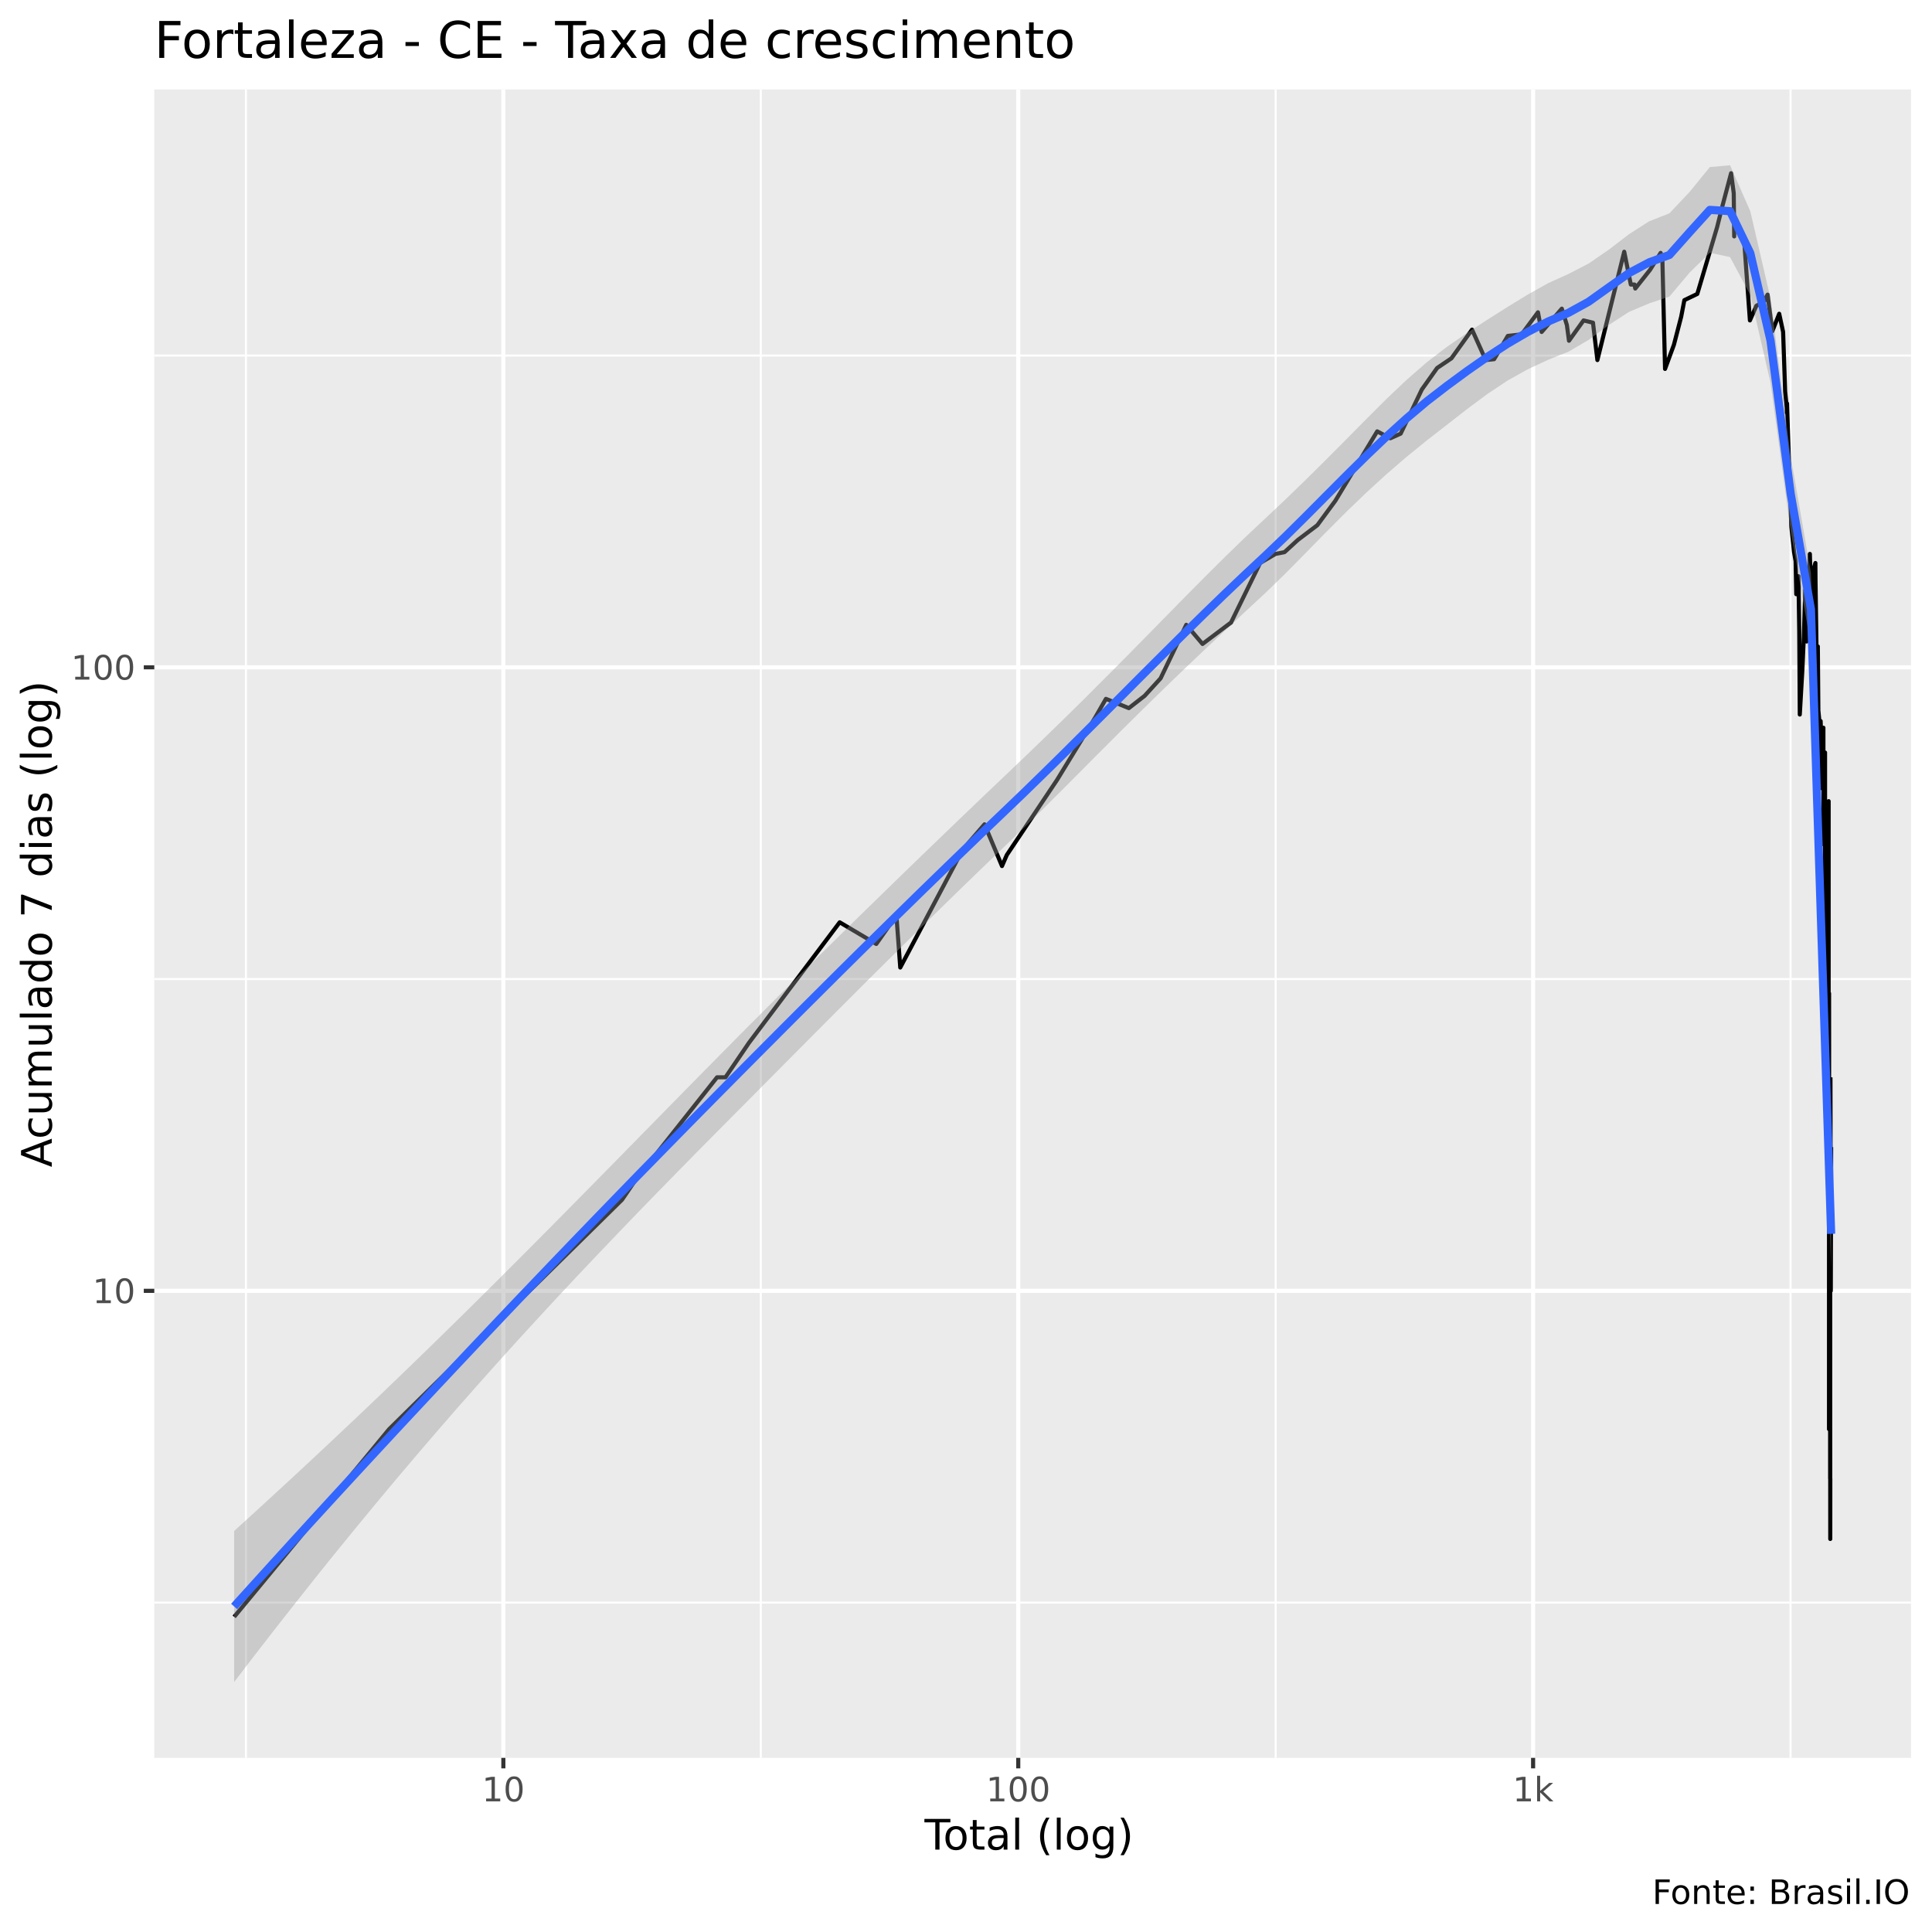
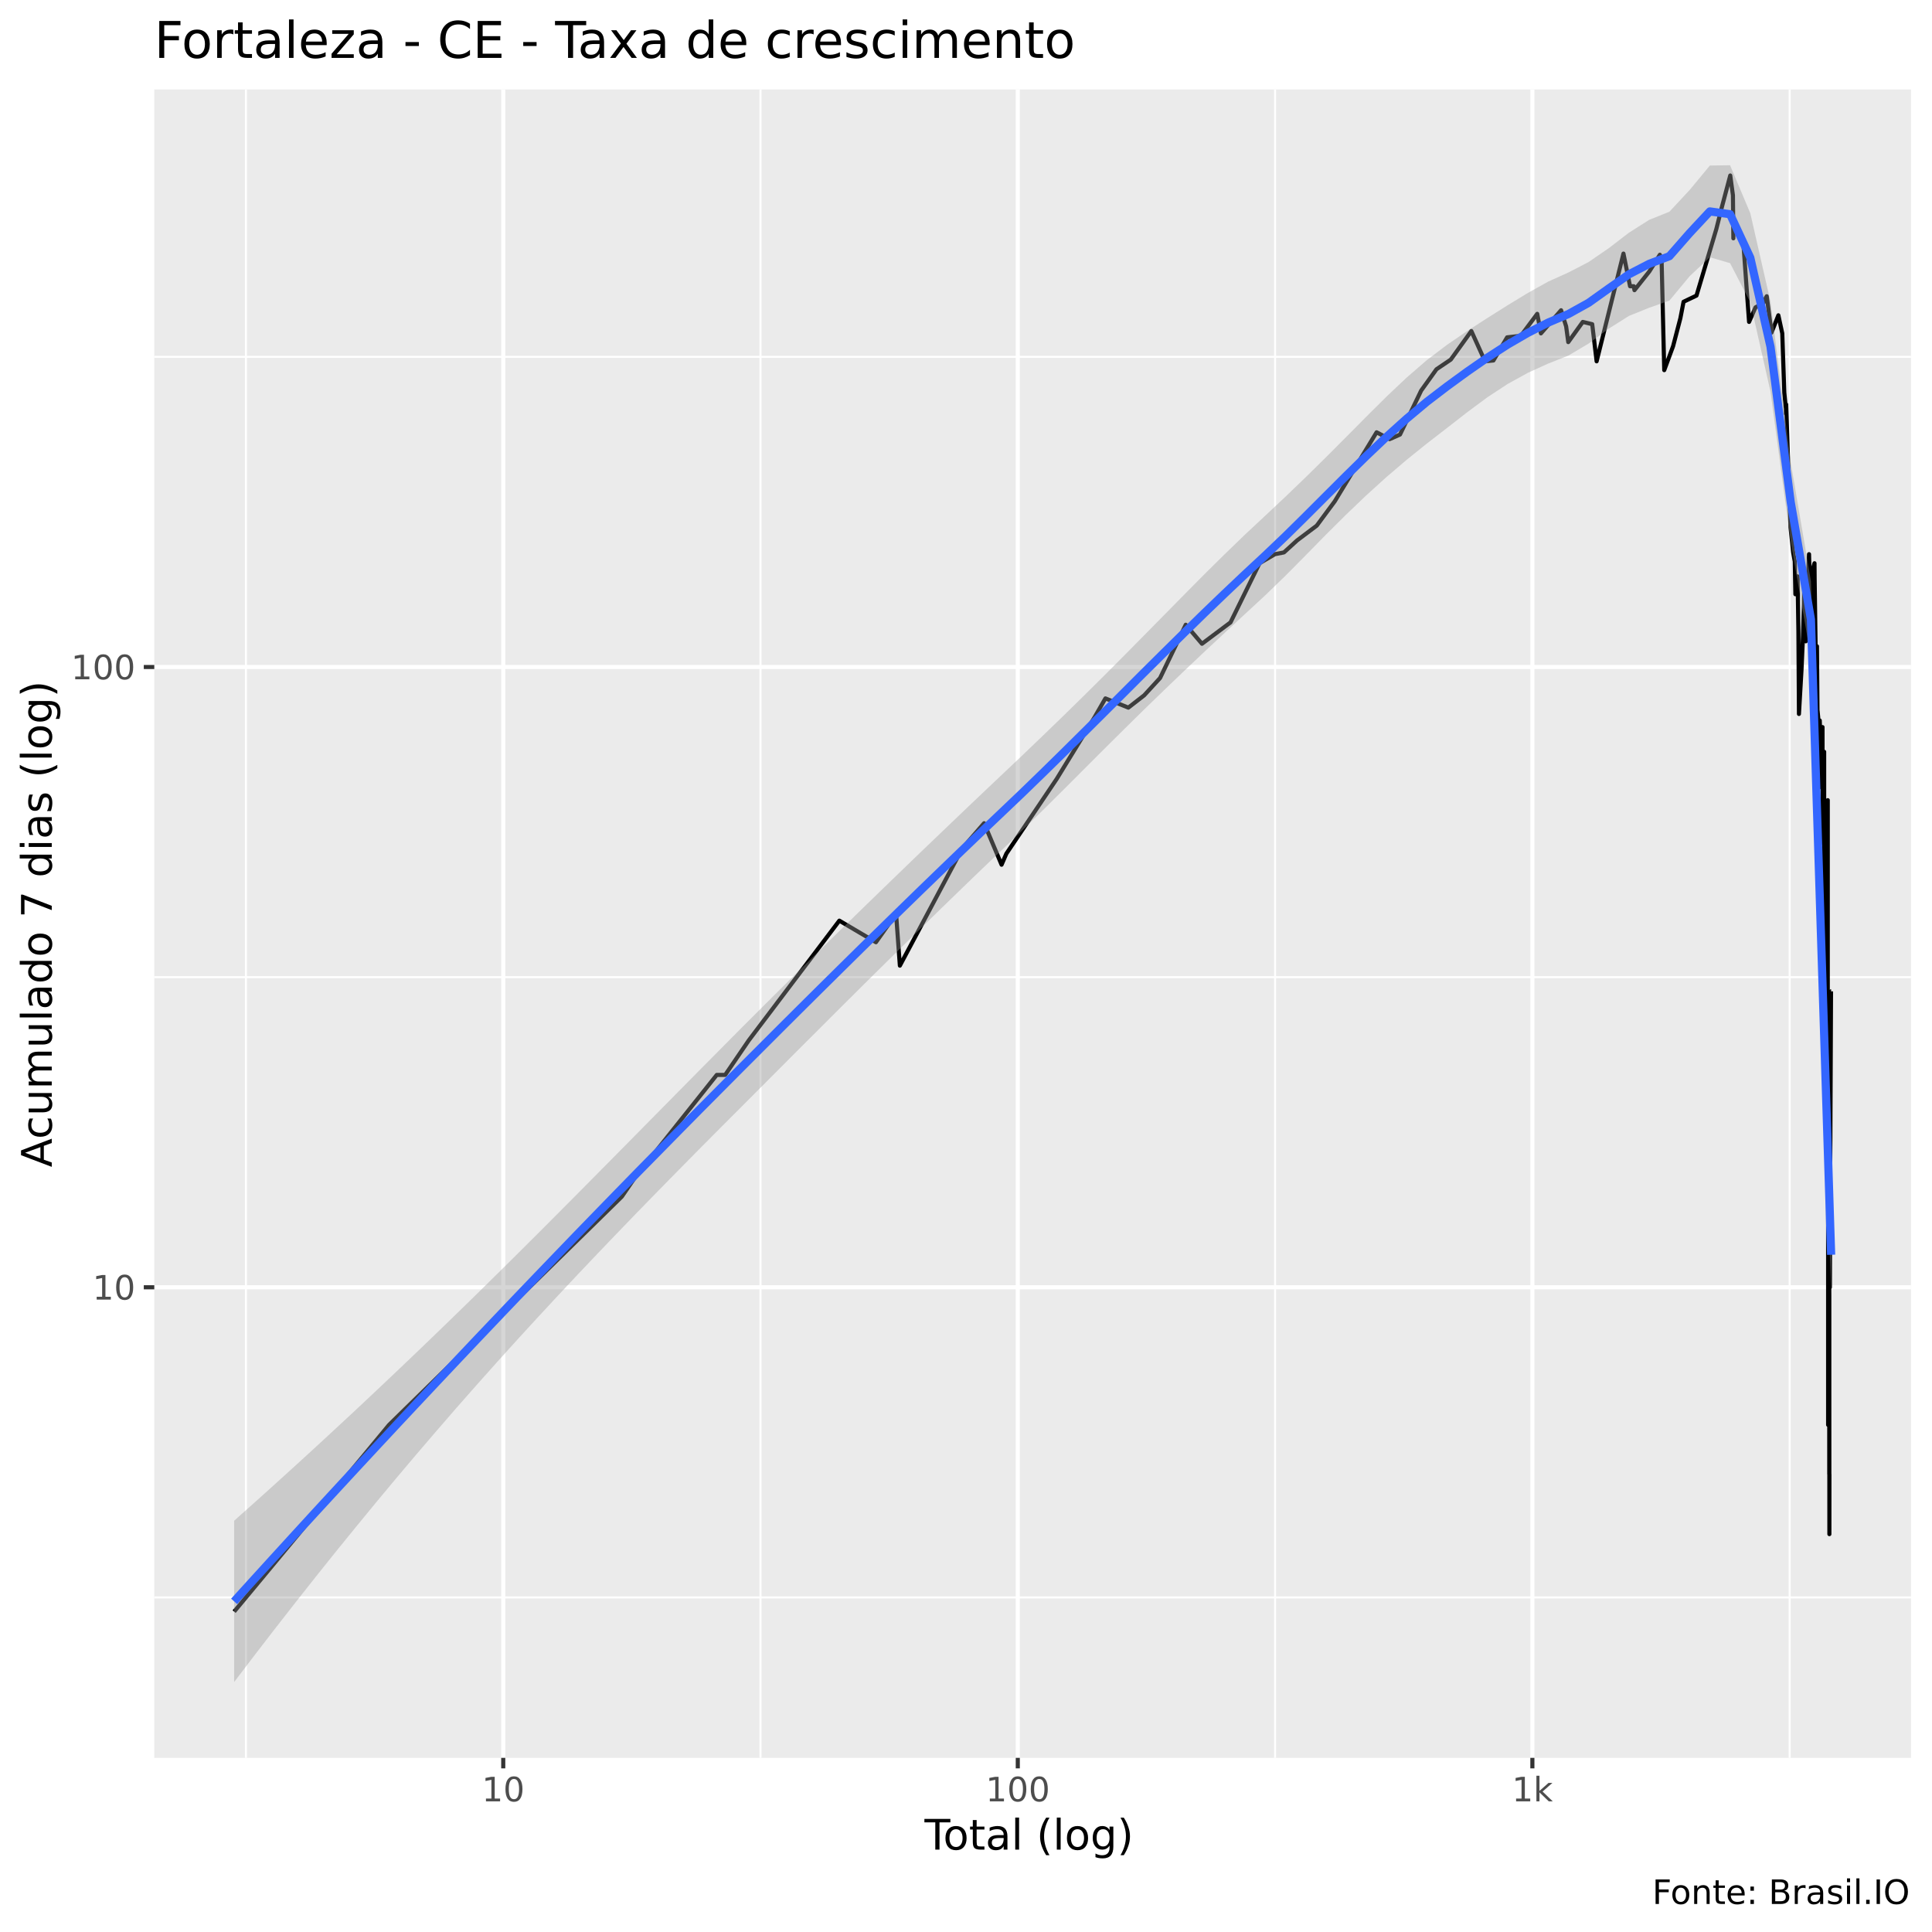
<svg xmlns="http://www.w3.org/2000/svg" viewBox="0 0 504.00 504.00">
  <defs>
    <style type="text/css">
    line, polyline, polygon, path, rect, circle {
      fill: none;
      stroke: #000000;
      stroke-linecap: round;
      stroke-linejoin: round;
      stroke-miterlimit: 10.00;
    }
  </style>
  </defs>
  <rect width="100%" height="100%" style="stroke: none; fill: #FFFFFF;" />
  <rect x="0" y="0.00" width="504.00" height="504.00" style="stroke-width: 1.07; stroke: #FFFFFF; fill: #FFFFFF;" />
  <defs>
    <clipPath id="cpNDAuMjV8NDk4LjUyfDQ1OC41N3wyMy4zMw==">
      <rect x="40.25" y="23.33" width="458.27" height="435.24" />
    </clipPath>
  </defs>
  <rect x="40.25" y="23.33" width="458.27" height="435.24" style="stroke-width: 1.07; stroke: none; fill: #EBEBEB;" clip-path="url(#cpNDAuMjV8NDk4LjUyfDQ1OC41N3wyMy4zMw==)" />
-   <polyline points="40.25,418.07 498.52,418.07 " style="stroke-width: 0.53; stroke: #FFFFFF; stroke-linecap: butt;" clip-path="url(#cpNDAuMjV8NDk4LjUyfDQ1OC41N3wyMy4zMw==)" />
-   <polyline points="40.25,255.41 498.52,255.41 " style="stroke-width: 0.53; stroke: #FFFFFF; stroke-linecap: butt;" clip-path="url(#cpNDAuMjV8NDk4LjUyfDQ1OC41N3wyMy4zMw==)" />
-   <polyline points="40.25,92.75 498.52,92.75 " style="stroke-width: 0.53; stroke: #FFFFFF; stroke-linecap: butt;" clip-path="url(#cpNDAuMjV8NDk4LjUyfDQ1OC41N3wyMy4zMw==)" />
+   <polyline points="40.25,416.72 498.52,416.72 " style="stroke-width: 0.53; stroke: #FFFFFF; stroke-linecap: butt;" clip-path="url(#cpNDAuMjV8NDk4LjUyfDQ1OC41N3wyMy4zMw==)" />
+   <polyline points="40.25,254.91 498.52,254.91 " style="stroke-width: 0.53; stroke: #FFFFFF; stroke-linecap: butt;" clip-path="url(#cpNDAuMjV8NDk4LjUyfDQ1OC41N3wyMy4zMw==)" />
+   <polyline points="40.25,93.09 498.52,93.09 " style="stroke-width: 0.53; stroke: #FFFFFF; stroke-linecap: butt;" clip-path="url(#cpNDAuMjV8NDk4LjUyfDQ1OC41N3wyMy4zMw==)" />
  <polyline points="64.16,458.57 64.16,23.33 " style="stroke-width: 0.53; stroke: #FFFFFF; stroke-linecap: butt;" clip-path="url(#cpNDAuMjV8NDk4LjUyfDQ1OC41N3wyMy4zMw==)" />
-   <polyline points="198.47,458.57 198.47,23.33 " style="stroke-width: 0.53; stroke: #FFFFFF; stroke-linecap: butt;" clip-path="url(#cpNDAuMjV8NDk4LjUyfDQ1OC41N3wyMy4zMw==)" />
-   <polyline points="332.78,458.57 332.78,23.33 " style="stroke-width: 0.53; stroke: #FFFFFF; stroke-linecap: butt;" clip-path="url(#cpNDAuMjV8NDk4LjUyfDQ1OC41N3wyMy4zMw==)" />
-   <polyline points="467.10,458.57 467.10,23.33 " style="stroke-width: 0.53; stroke: #FFFFFF; stroke-linecap: butt;" clip-path="url(#cpNDAuMjV8NDk4LjUyfDQ1OC41N3wyMy4zMw==)" />
-   <polyline points="40.25,336.74 498.52,336.74 " style="stroke-width: 1.07; stroke: #FFFFFF; stroke-linecap: butt;" clip-path="url(#cpNDAuMjV8NDk4LjUyfDQ1OC41N3wyMy4zMw==)" />
-   <polyline points="40.25,174.08 498.52,174.08 " style="stroke-width: 1.07; stroke: #FFFFFF; stroke-linecap: butt;" clip-path="url(#cpNDAuMjV8NDk4LjUyfDQ1OC41N3wyMy4zMw==)" />
-   <polyline points="131.31,458.57 131.31,23.33 " style="stroke-width: 1.07; stroke: #FFFFFF; stroke-linecap: butt;" clip-path="url(#cpNDAuMjV8NDk4LjUyfDQ1OC41N3wyMy4zMw==)" />
-   <polyline points="265.63,458.57 265.63,23.33 " style="stroke-width: 1.07; stroke: #FFFFFF; stroke-linecap: butt;" clip-path="url(#cpNDAuMjV8NDk4LjUyfDQ1OC41N3wyMy4zMw==)" />
-   <polyline points="399.94,458.57 399.94,23.33 " style="stroke-width: 1.07; stroke: #FFFFFF; stroke-linecap: butt;" clip-path="url(#cpNDAuMjV8NDk4LjUyfDQ1OC41N3wyMy4zMw==)" />
-   <polyline points="61.08,421.79 61.08,421.79 77.87,401.47 90.88,385.70 90.88,385.70 101.52,372.82 101.52,372.82 162.27,312.97 165.60,308.10 187.05,281.04 189.25,281.04 195.40,272.01 219.05,240.60 219.05,240.60 228.59,246.25 233.85,238.81 234.85,252.40 251.13,221.65 256.83,215.04 261.39,225.93 262.64,223.05 275.77,203.43 285.67,187.24 288.50,182.31 294.48,184.73 298.60,181.52 302.76,176.96 309.46,162.99 313.70,167.99 321.14,162.39 328.73,146.87 332.74,144.50 335.09,144.04 338.54,140.88 343.65,137.01 348.36,130.62 359.27,112.53 362.69,114.33 365.39,113.12 370.92,101.60 374.90,96.00 378.63,93.48 384.01,85.99 387.58,93.93 389.77,93.70 393.34,87.63 396.95,87.22 401.21,81.47 402.17,86.60 407.43,80.52 408.75,84.78 409.30,88.89 413.10,83.59 415.56,84.18 416.71,93.93 423.71,65.67 425.43,74.23 426.40,74.23 426.59,75.27 430.45,70.39 433.21,65.97 433.67,67.83 434.36,96.24 436.67,89.95 438.57,82.62 439.40,78.30 442.77,76.68 447.94,59.27 449.38,53.53 451.59,45.19 452.28,50.39 452.40,61.67 452.42,57.62 454.98,62.54 456.50,83.59 458.18,79.77 460.21,78.67 460.99,77.04 460.99,78.12 461.11,76.86 462.35,86.40 464.14,81.85 465.16,86.60 465.69,102.11 466.11,106.31 466.12,107.68 466.18,105.24 466.61,118.06 467.31,137.43 468.01,144.04 468.42,146.39 468.59,155.01 468.59,152.88 468.60,152.88 469.16,150.31 469.37,164.82 469.51,186.40 470.18,174.79 470.57,166.07 470.89,155.55 470.93,153.94 471.10,166.71 471.29,167.35 472.14,144.50 472.43,155.01 472.98,160.61 472.98,159.46 473.00,148.81 473.58,146.87 473.61,151.33 473.89,170.63 474.22,168.64 474.37,187.24 474.37,186.40 474.38,185.56 474.87,190.73 474.93,205.61 474.95,188.10 475.35,199.28 475.61,192.54 475.66,189.84 475.67,189.84 475.70,220.27 476.08,198.27 476.08,228.94 476.08,269.24 476.10,196.31 476.10,256.81 476.12,261.53 476.19,256.81 476.45,277.90 476.60,254.57 476.68,242.43 476.78,233.70 476.82,230.49 476.92,228.94 476.95,254.57 477.04,209.00 477.04,264.00 477.13,287.77 477.13,372.82 477.15,259.13 477.16,272.01 477.16,303.54 477.16,312.97 477.29,303.54 477.34,323.86 477.35,323.86 477.40,299.25 477.40,299.25 477.43,385.70 477.44,295.22 477.44,336.74 477.44,361.93 477.46,401.47 477.47,385.70 " style="stroke-width: 1.07; stroke-linecap: butt;" clip-path="url(#cpNDAuMjV8NDk4LjUyfDQ1OC41N3wyMy4zMw==)" />
-   <polyline points="477.51,281.04 477.60,336.74 477.60,336.74 477.69,303.54 477.69,299.25 " style="stroke-width: 1.07; stroke-linecap: butt;" clip-path="url(#cpNDAuMjV8NDk4LjUyfDQ1OC41N3wyMy4zMw==)" />
-   <polygon points="61.08,399.38 66.36,394.58 71.63,389.74 76.91,384.87 82.18,379.97 87.45,375.02 92.73,370.05 98.00,365.03 103.27,359.98 108.55,354.88 113.82,349.75 119.09,344.59 124.37,339.38 129.64,334.15 134.91,328.88 140.19,323.58 145.46,318.26 150.73,312.92 156.01,307.56 161.28,302.20 166.55,296.83 171.83,291.45 177.10,286.08 182.37,280.72 187.65,275.37 192.92,270.04 198.20,264.74 203.47,259.46 208.74,254.22 214.02,248.99 219.29,243.80 224.56,238.63 229.84,233.48 235.11,228.35 240.38,223.24 245.66,218.15 250.93,213.08 256.20,208.03 261.48,203.01 266.75,197.99 272.02,192.91 277.30,187.78 282.57,182.59 287.84,177.33 293.12,172.02 298.39,166.67 303.67,161.29 308.94,155.92 314.21,150.60 319.49,145.35 324.76,140.24 330.03,135.29 335.31,130.31 340.58,125.21 345.85,119.99 351.13,114.68 356.40,109.35 361.67,104.09 366.95,99.08 372.22,94.49 377.49,90.46 382.77,86.81 388.04,83.38 393.31,80.05 398.59,76.82 403.86,73.87 409.13,71.48 414.41,68.76 419.68,65.14 424.96,61.09 430.23,57.72 435.50,55.65 440.78,50.05 446.05,43.58 451.32,43.11 456.60,55.11 461.87,77.83 467.14,119.09 472.42,149.48 477.69,312.82 477.69,330.92 472.42,168.40 467.14,138.59 461.87,99.81 456.60,76.95 451.32,67.07 446.05,65.93 440.78,71.10 435.50,77.37 430.23,79.14 424.96,81.36 419.68,84.78 414.41,88.68 409.13,91.76 403.86,93.86 398.59,96.31 393.31,99.26 388.04,102.76 382.77,106.68 377.49,110.79 372.22,114.89 366.95,119.17 361.67,123.72 356.40,128.54 351.13,133.62 345.85,138.91 340.58,144.29 335.31,149.63 330.03,154.75 324.76,159.64 319.49,164.56 314.21,169.52 308.94,174.54 303.67,179.62 298.39,184.78 293.12,189.99 287.84,195.26 282.57,200.56 277.30,205.85 272.02,211.11 266.75,216.29 261.48,221.37 256.20,226.44 250.93,231.54 245.66,236.68 240.38,241.85 235.11,247.05 229.84,252.28 224.56,257.53 219.29,262.81 214.02,268.10 208.74,273.40 203.47,278.71 198.20,284.03 192.92,289.34 187.65,294.65 182.37,299.98 177.10,305.34 171.83,310.73 166.55,316.16 161.28,321.64 156.01,327.16 150.73,332.73 145.46,338.36 140.19,344.06 134.91,349.82 129.64,355.65 124.37,361.56 119.09,367.55 113.82,373.61 108.55,379.76 103.27,385.99 98.00,392.30 92.73,398.70 87.45,405.17 82.18,411.73 76.91,418.38 71.63,425.10 66.36,431.90 61.08,438.79 " style="stroke-width: 0.00; stroke: none; fill: #999999; fill-opacity: 0.40;" clip-path="url(#cpNDAuMjV8NDk4LjUyfDQ1OC41N3wyMy4zMw==)" />
-   <polyline points="61.08,399.38 66.36,394.58 71.63,389.74 76.91,384.87 82.18,379.97 87.45,375.02 92.73,370.05 98.00,365.03 103.27,359.98 108.55,354.88 113.82,349.75 119.09,344.59 124.37,339.38 129.64,334.15 134.91,328.88 140.19,323.58 145.46,318.26 150.73,312.92 156.01,307.56 161.28,302.20 166.55,296.83 171.83,291.45 177.10,286.08 182.37,280.72 187.65,275.37 192.92,270.04 198.20,264.74 203.47,259.46 208.74,254.22 214.02,248.99 219.29,243.80 224.56,238.63 229.84,233.48 235.11,228.35 240.38,223.24 245.66,218.15 250.93,213.08 256.20,208.03 261.48,203.01 266.75,197.99 272.02,192.91 277.30,187.78 282.57,182.59 287.84,177.33 293.12,172.02 298.39,166.67 303.67,161.29 308.94,155.92 314.21,150.60 319.49,145.35 324.76,140.24 330.03,135.29 335.31,130.31 340.58,125.21 345.85,119.99 351.13,114.68 356.40,109.35 361.67,104.09 366.95,99.08 372.22,94.49 377.49,90.46 382.77,86.81 388.04,83.38 393.31,80.05 398.59,76.82 403.86,73.87 409.13,71.48 414.41,68.76 419.68,65.14 424.96,61.09 430.23,57.72 435.50,55.65 440.78,50.05 446.05,43.58 451.32,43.11 456.60,55.11 461.87,77.83 467.14,119.09 472.42,149.48 477.69,312.82 " style="stroke-width: 2.13; stroke: none;" clip-path="url(#cpNDAuMjV8NDk4LjUyfDQ1OC41N3wyMy4zMw==)" />
-   <polyline points="477.69,330.92 472.42,168.40 467.14,138.59 461.87,99.81 456.60,76.95 451.32,67.07 446.05,65.93 440.78,71.10 435.50,77.37 430.23,79.14 424.96,81.36 419.68,84.78 414.41,88.68 409.13,91.76 403.86,93.86 398.59,96.31 393.31,99.26 388.04,102.76 382.77,106.68 377.49,110.79 372.22,114.89 366.95,119.17 361.67,123.72 356.40,128.54 351.13,133.62 345.85,138.91 340.58,144.29 335.31,149.63 330.03,154.75 324.76,159.64 319.49,164.56 314.21,169.52 308.94,174.54 303.67,179.62 298.39,184.78 293.12,189.99 287.84,195.26 282.57,200.56 277.30,205.85 272.02,211.11 266.75,216.29 261.48,221.37 256.20,226.44 250.93,231.54 245.66,236.68 240.38,241.85 235.11,247.05 229.84,252.28 224.56,257.53 219.29,262.81 214.02,268.10 208.74,273.40 203.47,278.71 198.20,284.03 192.92,289.34 187.65,294.65 182.37,299.98 177.10,305.34 171.83,310.73 166.55,316.16 161.28,321.64 156.01,327.16 150.73,332.73 145.46,338.36 140.19,344.06 134.91,349.82 129.64,355.65 124.37,361.56 119.09,367.55 113.82,373.61 108.55,379.76 103.27,385.99 98.00,392.30 92.73,398.70 87.45,405.17 82.18,411.73 76.91,418.38 71.63,425.10 66.36,431.90 61.08,438.79 " style="stroke-width: 2.13; stroke: none;" clip-path="url(#cpNDAuMjV8NDk4LjUyfDQ1OC41N3wyMy4zMw==)" />
-   <polyline points="61.08,419.08 66.36,413.24 71.63,407.42 76.91,401.62 82.18,395.85 87.45,390.10 92.73,384.37 98.00,378.67 103.27,372.98 108.55,367.32 113.82,361.68 119.09,356.07 124.37,350.47 129.64,344.90 134.91,339.35 140.19,333.82 145.46,328.31 150.73,322.83 156.01,317.36 161.28,311.92 166.55,306.49 171.83,301.09 177.10,295.71 182.37,290.35 187.65,285.01 192.92,279.69 198.20,274.38 203.47,269.09 208.74,263.81 214.02,258.55 219.29,253.30 224.56,248.08 229.84,242.88 235.11,237.70 240.38,232.54 245.66,227.41 250.93,222.31 256.20,217.23 261.48,212.19 266.75,207.14 272.02,202.01 277.30,196.82 282.57,191.57 287.84,186.30 293.12,181.01 298.39,175.72 303.67,170.46 308.94,165.23 314.21,160.06 319.49,154.95 324.76,149.94 330.03,145.02 335.31,139.97 340.58,134.75 345.85,129.45 351.13,124.15 356.40,118.94 361.67,113.91 366.95,109.13 372.22,104.69 377.49,100.63 382.77,96.75 388.04,93.07 393.31,89.65 398.59,86.57 403.86,83.87 409.13,81.62 414.41,78.72 419.68,74.96 424.96,71.23 430.23,68.43 435.50,66.51 440.78,60.57 446.05,54.75 451.32,55.09 456.60,66.03 461.87,88.82 467.14,128.84 472.42,158.94 477.69,321.87 " style="stroke-width: 2.13; stroke: #3366FF; stroke-linecap: butt;" clip-path="url(#cpNDAuMjV8NDk4LjUyfDQ1OC41N3wyMy4zMw==)" />
+   <polyline points="198.39,458.57 198.39,23.33 " style="stroke-width: 0.53; stroke: #FFFFFF; stroke-linecap: butt;" clip-path="url(#cpNDAuMjV8NDk4LjUyfDQ1OC41N3wyMy4zMw==)" />
+   <polyline points="332.63,458.57 332.63,23.33 " style="stroke-width: 0.53; stroke: #FFFFFF; stroke-linecap: butt;" clip-path="url(#cpNDAuMjV8NDk4LjUyfDQ1OC41N3wyMy4zMw==)" />
+   <polyline points="466.87,458.57 466.87,23.33 " style="stroke-width: 0.53; stroke: #FFFFFF; stroke-linecap: butt;" clip-path="url(#cpNDAuMjV8NDk4LjUyfDQ1OC41N3wyMy4zMw==)" />
+   <polyline points="40.25,335.81 498.52,335.81 " style="stroke-width: 1.07; stroke: #FFFFFF; stroke-linecap: butt;" clip-path="url(#cpNDAuMjV8NDk4LjUyfDQ1OC41N3wyMy4zMw==)" />
+   <polyline points="40.25,174.00 498.52,174.00 " style="stroke-width: 1.07; stroke: #FFFFFF; stroke-linecap: butt;" clip-path="url(#cpNDAuMjV8NDk4LjUyfDQ1OC41N3wyMy4zMw==)" />
+   <polyline points="131.28,458.57 131.28,23.33 " style="stroke-width: 1.07; stroke: #FFFFFF; stroke-linecap: butt;" clip-path="url(#cpNDAuMjV8NDk4LjUyfDQ1OC41N3wyMy4zMw==)" />
+   <polyline points="265.51,458.57 265.51,23.33 " style="stroke-width: 1.07; stroke: #FFFFFF; stroke-linecap: butt;" clip-path="url(#cpNDAuMjV8NDk4LjUyfDQ1OC41N3wyMy4zMw==)" />
+   <polyline points="399.75,458.57 399.75,23.33 " style="stroke-width: 1.07; stroke: #FFFFFF; stroke-linecap: butt;" clip-path="url(#cpNDAuMjV8NDk4LjUyfDQ1OC41N3wyMy4zMw==)" />
+   <polyline points="61.08,420.42 61.08,420.42 77.86,400.21 90.87,384.53 90.87,384.53 101.49,371.71 101.49,371.71 162.21,312.17 165.54,307.32 186.98,280.41 189.18,280.41 195.32,271.42 218.96,240.17 218.96,240.17 228.50,245.80 233.76,238.39 234.75,251.91 251.03,221.32 256.72,214.75 261.28,225.58 262.52,222.71 275.66,203.20 285.55,187.09 288.37,182.19 294.35,184.60 298.47,181.40 302.63,176.87 309.32,162.97 313.56,167.94 321.00,162.37 328.58,146.93 332.59,144.57 334.94,144.11 338.38,140.97 343.50,137.12 348.20,130.77 359.11,112.77 362.52,114.56 365.22,113.36 370.74,101.89 374.73,96.33 378.46,93.81 383.83,86.36 387.40,94.26 389.59,94.04 393.16,88.00 396.76,87.59 401.02,81.87 401.98,86.97 407.24,80.93 408.56,85.16 409.11,89.25 412.90,83.98 415.36,84.57 416.51,94.26 423.51,66.15 425.23,74.67 426.20,74.67 426.38,75.70 430.24,70.84 433.01,66.45 433.47,68.30 434.15,96.56 436.46,90.31 438.36,83.01 439.19,78.72 442.56,77.11 447.73,59.78 449.17,54.07 451.37,45.78 452.07,50.95 452.18,62.17 452.21,58.14 454.76,63.04 456.28,83.98 457.96,80.18 459.99,79.08 460.77,77.46 460.77,78.54 460.89,77.28 462.13,86.77 463.92,82.25 464.94,86.97 465.47,102.40 465.88,106.58 465.90,107.94 465.96,105.51 466.39,118.27 467.09,137.54 467.78,144.11 468.20,146.45 468.36,155.02 468.36,152.91 468.38,152.91 468.93,150.35 469.15,164.79 469.29,186.25 469.96,174.71 470.34,166.04 470.67,155.56 470.70,153.96 470.88,166.67 471.06,167.30 471.92,144.57 472.20,155.02 472.76,160.60 472.76,159.45 472.77,148.86 473.35,146.93 473.39,151.37 473.66,170.57 473.99,168.59 474.14,187.09 474.14,186.25 474.15,185.42 474.64,190.57 474.71,205.36 474.72,187.95 475.12,199.07 475.38,192.37 475.43,189.68 475.44,189.68 475.47,219.95 475.85,198.07 475.85,228.57 475.85,268.67 475.87,196.12 475.87,256.31 475.89,260.99 475.97,256.31 476.22,277.28 476.37,254.07 476.45,242.00 476.55,233.31 476.59,230.12 476.69,228.57 476.72,254.07 476.81,208.74 476.81,263.46 476.90,287.10 476.90,371.71 476.92,258.61 476.94,271.42 476.94,302.79 476.94,312.17 477.06,302.79 477.11,323.00 477.12,323.00 477.17,298.52 477.17,298.52 477.20,384.53 477.21,294.51 477.21,335.81 477.21,360.88 477.23,400.21 477.24,384.53 " style="stroke-width: 1.07; stroke-linecap: butt;" clip-path="url(#cpNDAuMjV8NDk4LjUyfDQ1OC41N3wyMy4zMw==)" />
+   <polyline points="477.28,280.41 477.37,335.81 477.37,335.81 477.46,302.79 477.66,258.61 477.69,258.61 " style="stroke-width: 1.07; stroke-linecap: butt;" clip-path="url(#cpNDAuMjV8NDk4LjUyfDQ1OC41N3wyMy4zMw==)" />
+   <polygon points="61.08,396.71 66.36,392.00 71.63,387.26 76.91,382.47 82.18,377.65 87.45,372.78 92.73,367.88 98.00,362.93 103.27,357.94 108.55,352.91 113.82,347.84 119.09,342.73 124.37,337.58 129.64,332.39 134.91,327.17 140.19,321.91 145.46,316.63 150.73,311.33 156.01,306.00 161.28,300.67 166.55,295.33 171.83,289.98 177.10,284.64 182.37,279.30 187.65,273.98 192.92,268.67 198.20,263.39 203.47,258.14 208.74,252.92 214.02,247.73 219.29,242.56 224.56,237.42 229.84,232.29 235.11,227.19 240.38,222.11 245.66,217.05 250.93,212.01 256.20,206.99 261.48,201.99 266.75,197.00 272.02,191.95 277.30,186.84 282.57,181.68 287.84,176.45 293.12,171.16 298.39,165.82 303.67,160.46 308.94,155.11 314.21,149.79 319.49,144.57 324.76,139.48 330.03,134.56 335.31,129.60 340.58,124.53 345.85,119.34 351.13,114.05 356.40,108.73 361.67,103.49 366.95,98.50 372.22,93.94 377.49,89.95 382.77,86.34 388.04,82.94 393.31,79.62 398.59,76.41 403.86,73.47 409.13,71.09 414.41,68.36 419.68,64.74 424.96,60.69 430.23,57.35 435.50,55.23 440.78,49.56 446.05,43.19 451.32,43.11 456.60,55.62 461.87,78.73 467.14,120.58 472.42,151.63 477.69,316.82 477.69,337.85 472.42,171.54 467.14,141.35 461.87,102.16 456.60,78.84 451.32,68.65 446.05,67.11 440.78,72.05 435.50,78.42 430.23,80.28 424.96,82.40 419.68,85.73 414.41,89.63 409.13,92.77 403.86,94.85 398.59,97.25 393.31,100.16 388.04,103.62 382.77,107.53 377.49,111.64 372.22,115.71 366.95,119.96 361.67,124.46 356.40,129.24 351.13,134.28 345.85,139.53 340.58,144.90 335.31,150.22 330.03,155.33 324.76,160.20 319.49,165.08 314.21,170.01 308.94,175.00 303.67,180.05 298.39,185.17 293.12,190.36 287.84,195.60 282.57,200.87 277.30,206.15 272.02,211.39 266.75,216.56 261.48,221.62 256.20,226.66 250.93,231.74 245.66,236.85 240.38,241.99 235.11,247.16 229.84,252.36 224.56,257.59 219.29,262.83 214.02,268.10 208.74,273.37 203.47,278.65 198.20,283.94 192.92,289.23 187.65,294.51 182.37,299.82 177.10,305.16 171.83,310.53 166.55,315.94 161.28,321.40 156.01,326.90 150.73,332.46 145.46,338.08 140.19,343.77 134.91,349.53 129.64,355.36 124.37,361.27 119.09,367.26 113.82,373.34 108.55,379.49 103.27,385.74 98.00,392.07 92.73,398.49 87.45,404.99 82.18,411.58 76.91,418.26 71.63,425.02 66.36,431.86 61.08,438.79 " style="stroke-width: 0.00; stroke: none; fill: #999999; fill-opacity: 0.40;" clip-path="url(#cpNDAuMjV8NDk4LjUyfDQ1OC41N3wyMy4zMw==)" />
+   <polyline points="61.08,396.71 66.36,392.00 71.63,387.26 76.91,382.47 82.18,377.65 87.45,372.78 92.73,367.88 98.00,362.93 103.27,357.94 108.55,352.91 113.82,347.84 119.09,342.73 124.37,337.58 129.64,332.39 134.91,327.17 140.19,321.91 145.46,316.63 150.73,311.33 156.01,306.00 161.28,300.67 166.55,295.33 171.83,289.98 177.10,284.64 182.37,279.30 187.65,273.98 192.92,268.67 198.20,263.39 203.47,258.14 208.74,252.92 214.02,247.73 219.29,242.56 224.56,237.42 229.84,232.29 235.11,227.19 240.38,222.11 245.66,217.05 250.93,212.01 256.20,206.99 261.48,201.99 266.75,197.00 272.02,191.95 277.30,186.84 282.57,181.68 287.84,176.45 293.12,171.16 298.39,165.82 303.67,160.46 308.94,155.11 314.21,149.79 319.49,144.57 324.76,139.48 330.03,134.56 335.31,129.60 340.58,124.53 345.85,119.34 351.13,114.05 356.40,108.73 361.67,103.49 366.95,98.50 372.22,93.94 377.49,89.95 382.77,86.34 388.04,82.94 393.31,79.62 398.59,76.41 403.86,73.47 409.13,71.09 414.41,68.36 419.68,64.74 424.96,60.69 430.23,57.35 435.50,55.23 440.78,49.56 446.05,43.19 451.32,43.11 456.60,55.62 461.87,78.73 467.14,120.58 472.42,151.63 477.69,316.82 " style="stroke-width: 2.13; stroke: none;" clip-path="url(#cpNDAuMjV8NDk4LjUyfDQ1OC41N3wyMy4zMw==)" />
+   <polyline points="477.69,337.85 472.42,171.54 467.14,141.35 461.87,102.16 456.60,78.84 451.32,68.65 446.05,67.11 440.78,72.05 435.50,78.42 430.23,80.28 424.96,82.40 419.68,85.73 414.41,89.63 409.13,92.77 403.86,94.85 398.59,97.25 393.31,100.16 388.04,103.62 382.77,107.53 377.49,111.64 372.22,115.71 366.95,119.96 361.67,124.46 356.40,129.24 351.13,134.28 345.85,139.53 340.58,144.90 335.31,150.22 330.03,155.33 324.76,160.20 319.49,165.08 314.21,170.01 308.94,175.00 303.67,180.05 298.39,185.17 293.12,190.36 287.84,195.60 282.57,200.87 277.30,206.15 272.02,211.39 266.75,216.56 261.48,221.62 256.20,226.66 250.93,231.74 245.66,236.85 240.38,241.99 235.11,247.16 229.84,252.36 224.56,257.59 219.29,262.83 214.02,268.10 208.74,273.37 203.47,278.65 198.20,283.94 192.92,289.23 187.65,294.51 182.37,299.82 177.10,305.16 171.83,310.53 166.55,315.94 161.28,321.40 156.01,326.90 150.73,332.46 145.46,338.08 140.19,343.77 134.91,349.53 129.64,355.36 124.37,361.27 119.09,367.26 113.82,373.34 108.55,379.49 103.27,385.74 98.00,392.07 92.73,398.49 87.45,404.99 82.18,411.58 76.91,418.26 71.63,425.02 66.36,431.86 61.08,438.79 " style="stroke-width: 2.13; stroke: none;" clip-path="url(#cpNDAuMjV8NDk4LjUyfDQ1OC41N3wyMy4zMw==)" />
+   <polyline points="61.08,417.75 66.36,411.93 71.63,406.14 76.91,400.36 82.18,394.61 87.45,388.89 92.73,383.18 98.00,377.50 103.27,371.84 108.55,366.20 113.82,360.59 119.09,355.00 124.37,349.42 129.64,343.88 134.91,338.35 140.19,332.84 145.46,327.36 150.73,321.89 156.01,316.45 161.28,311.03 166.55,305.63 171.83,300.26 177.10,294.90 182.37,289.56 187.65,284.25 192.92,278.95 198.20,273.67 203.47,268.40 208.74,263.15 214.02,257.91 219.29,252.70 224.56,247.50 229.84,242.33 235.11,237.18 240.38,232.05 245.66,226.95 250.93,221.87 256.20,216.82 261.48,211.80 266.75,206.78 272.02,201.67 277.30,196.49 282.57,191.27 287.84,186.02 293.12,180.76 298.39,175.49 303.67,170.25 308.94,165.05 314.21,159.90 319.49,154.83 324.76,149.84 330.03,144.94 335.31,139.91 340.58,134.71 345.85,129.44 351.13,124.17 356.40,118.99 361.67,113.98 366.95,109.23 372.22,104.82 377.49,100.79 382.77,96.94 388.04,93.28 393.31,89.89 398.59,86.83 403.86,84.16 409.13,81.93 414.41,79.00 419.68,75.24 424.96,71.55 430.23,68.82 435.50,66.83 440.78,60.80 446.05,55.15 451.32,55.88 456.60,67.23 461.87,90.44 467.14,130.97 472.42,161.58 477.69,327.33 " style="stroke-width: 2.13; stroke: #3366FF; stroke-linecap: butt;" clip-path="url(#cpNDAuMjV8NDk4LjUyfDQ1OC41N3wyMy4zMw==)" />
  <defs>
    <clipPath id="cpMC4wMHw1MDQuMDB8NTA0LjAwfDAuMDA=">
      <rect x="0.00" y="0.00" width="504.00" height="504.00" />
    </clipPath>
  </defs>
  <g clip-path="url(#cpMC4wMHw1MDQuMDB8NTA0LjAwfDAuMDA=)">
-     <text x="24.13" y="339.95" style="font-size: 8.80px; fill: #4D4D4D; font-family: DejaVu Sans;" textLength="11.20px" lengthAdjust="spacingAndGlyphs">10</text>
+     <text x="24.13" y="339.02" style="font-size: 8.80px; fill: #4D4D4D; font-family: DejaVu Sans;" textLength="11.20px" lengthAdjust="spacingAndGlyphs">10</text>
  </g>
  <g clip-path="url(#cpMC4wMHw1MDQuMDB8NTA0LjAwfDAuMDA=)">
-     <text x="18.53" y="177.29" style="font-size: 8.80px; fill: #4D4D4D; font-family: DejaVu Sans;" textLength="16.80px" lengthAdjust="spacingAndGlyphs">100</text>
+     <text x="18.53" y="177.21" style="font-size: 8.80px; fill: #4D4D4D; font-family: DejaVu Sans;" textLength="16.80px" lengthAdjust="spacingAndGlyphs">100</text>
  </g>
-   <polyline points="37.51,336.74 40.25,336.74 " style="stroke-width: 1.07; stroke: #333333; stroke-linecap: butt;" clip-path="url(#cpMC4wMHw1MDQuMDB8NTA0LjAwfDAuMDA=)" />
-   <polyline points="37.51,174.08 40.25,174.08 " style="stroke-width: 1.07; stroke: #333333; stroke-linecap: butt;" clip-path="url(#cpMC4wMHw1MDQuMDB8NTA0LjAwfDAuMDA=)" />
-   <polyline points="131.31,461.31 131.31,458.57 " style="stroke-width: 1.07; stroke: #333333; stroke-linecap: butt;" clip-path="url(#cpMC4wMHw1MDQuMDB8NTA0LjAwfDAuMDA=)" />
-   <polyline points="265.63,461.31 265.63,458.57 " style="stroke-width: 1.07; stroke: #333333; stroke-linecap: butt;" clip-path="url(#cpMC4wMHw1MDQuMDB8NTA0LjAwfDAuMDA=)" />
-   <polyline points="399.94,461.31 399.94,458.57 " style="stroke-width: 1.07; stroke: #333333; stroke-linecap: butt;" clip-path="url(#cpMC4wMHw1MDQuMDB8NTA0LjAwfDAuMDA=)" />
+   <polyline points="37.51,335.81 40.25,335.81 " style="stroke-width: 1.07; stroke: #333333; stroke-linecap: butt;" clip-path="url(#cpMC4wMHw1MDQuMDB8NTA0LjAwfDAuMDA=)" />
+   <polyline points="37.51,174.00 40.25,174.00 " style="stroke-width: 1.07; stroke: #333333; stroke-linecap: butt;" clip-path="url(#cpMC4wMHw1MDQuMDB8NTA0LjAwfDAuMDA=)" />
+   <polyline points="131.28,461.31 131.28,458.57 " style="stroke-width: 1.07; stroke: #333333; stroke-linecap: butt;" clip-path="url(#cpMC4wMHw1MDQuMDB8NTA0LjAwfDAuMDA=)" />
+   <polyline points="265.51,461.31 265.51,458.57 " style="stroke-width: 1.07; stroke: #333333; stroke-linecap: butt;" clip-path="url(#cpMC4wMHw1MDQuMDB8NTA0LjAwfDAuMDA=)" />
+   <polyline points="399.75,461.31 399.75,458.57 " style="stroke-width: 1.07; stroke: #333333; stroke-linecap: butt;" clip-path="url(#cpMC4wMHw1MDQuMDB8NTA0LjAwfDAuMDA=)" />
  <g clip-path="url(#cpMC4wMHw1MDQuMDB8NTA0LjAwfDAuMDA=)">
-     <text x="125.72" y="469.92" style="font-size: 8.80px; fill: #4D4D4D; font-family: DejaVu Sans;" textLength="11.20px" lengthAdjust="spacingAndGlyphs">10</text>
+     <text x="125.68" y="469.92" style="font-size: 8.80px; fill: #4D4D4D; font-family: DejaVu Sans;" textLength="11.20px" lengthAdjust="spacingAndGlyphs">10</text>
  </g>
  <g clip-path="url(#cpMC4wMHw1MDQuMDB8NTA0LjAwfDAuMDA=)">
-     <text x="257.23" y="469.92" style="font-size: 8.80px; fill: #4D4D4D; font-family: DejaVu Sans;" textLength="16.80px" lengthAdjust="spacingAndGlyphs">100</text>
+     <text x="257.12" y="469.92" style="font-size: 8.80px; fill: #4D4D4D; font-family: DejaVu Sans;" textLength="16.80px" lengthAdjust="spacingAndGlyphs">100</text>
  </g>
  <g clip-path="url(#cpMC4wMHw1MDQuMDB8NTA0LjAwfDAuMDA=)">
-     <text x="394.59" y="469.92" style="font-size: 8.80px; fill: #4D4D4D; font-family: DejaVu Sans;" textLength="10.69px" lengthAdjust="spacingAndGlyphs">1k</text>
+     <text x="394.41" y="469.92" style="font-size: 8.80px; fill: #4D4D4D; font-family: DejaVu Sans;" textLength="10.69px" lengthAdjust="spacingAndGlyphs">1k</text>
  </g>
  <g clip-path="url(#cpMC4wMHw1MDQuMDB8NTA0LjAwfDAuMDA=)">
    <text x="241.18" y="482.51" style="font-size: 11.00px; font-family: DejaVu Sans;" textLength="56.41px" lengthAdjust="spacingAndGlyphs">Total (log)</text>
  </g>
  <g clip-path="url(#cpMC4wMHw1MDQuMDB8NTA0LjAwfDAuMDA=)">
    <text transform="translate(13.50,304.49) rotate(-90)" style="font-size: 11.00px; font-family: DejaVu Sans;" textLength="127.09px" lengthAdjust="spacingAndGlyphs">Acumulado 7 dias (log)</text>
  </g>
  <g clip-path="url(#cpMC4wMHw1MDQuMDB8NTA0LjAwfDAuMDA=)">
    <text x="40.25" y="15.10" style="font-size: 13.20px; font-family: DejaVu Sans;" textLength="243.18px" lengthAdjust="spacingAndGlyphs">Fortaleza - CE - Taxa de crescimento</text>
  </g>
  <g clip-path="url(#cpMC4wMHw1MDQuMDB8NTA0LjAwfDAuMDA=)">
    <text x="431.03" y="496.69" style="font-size: 8.80px; font-family: DejaVu Sans;" textLength="67.49px" lengthAdjust="spacingAndGlyphs">Fonte: Brasil.IO</text>
  </g>
</svg>
